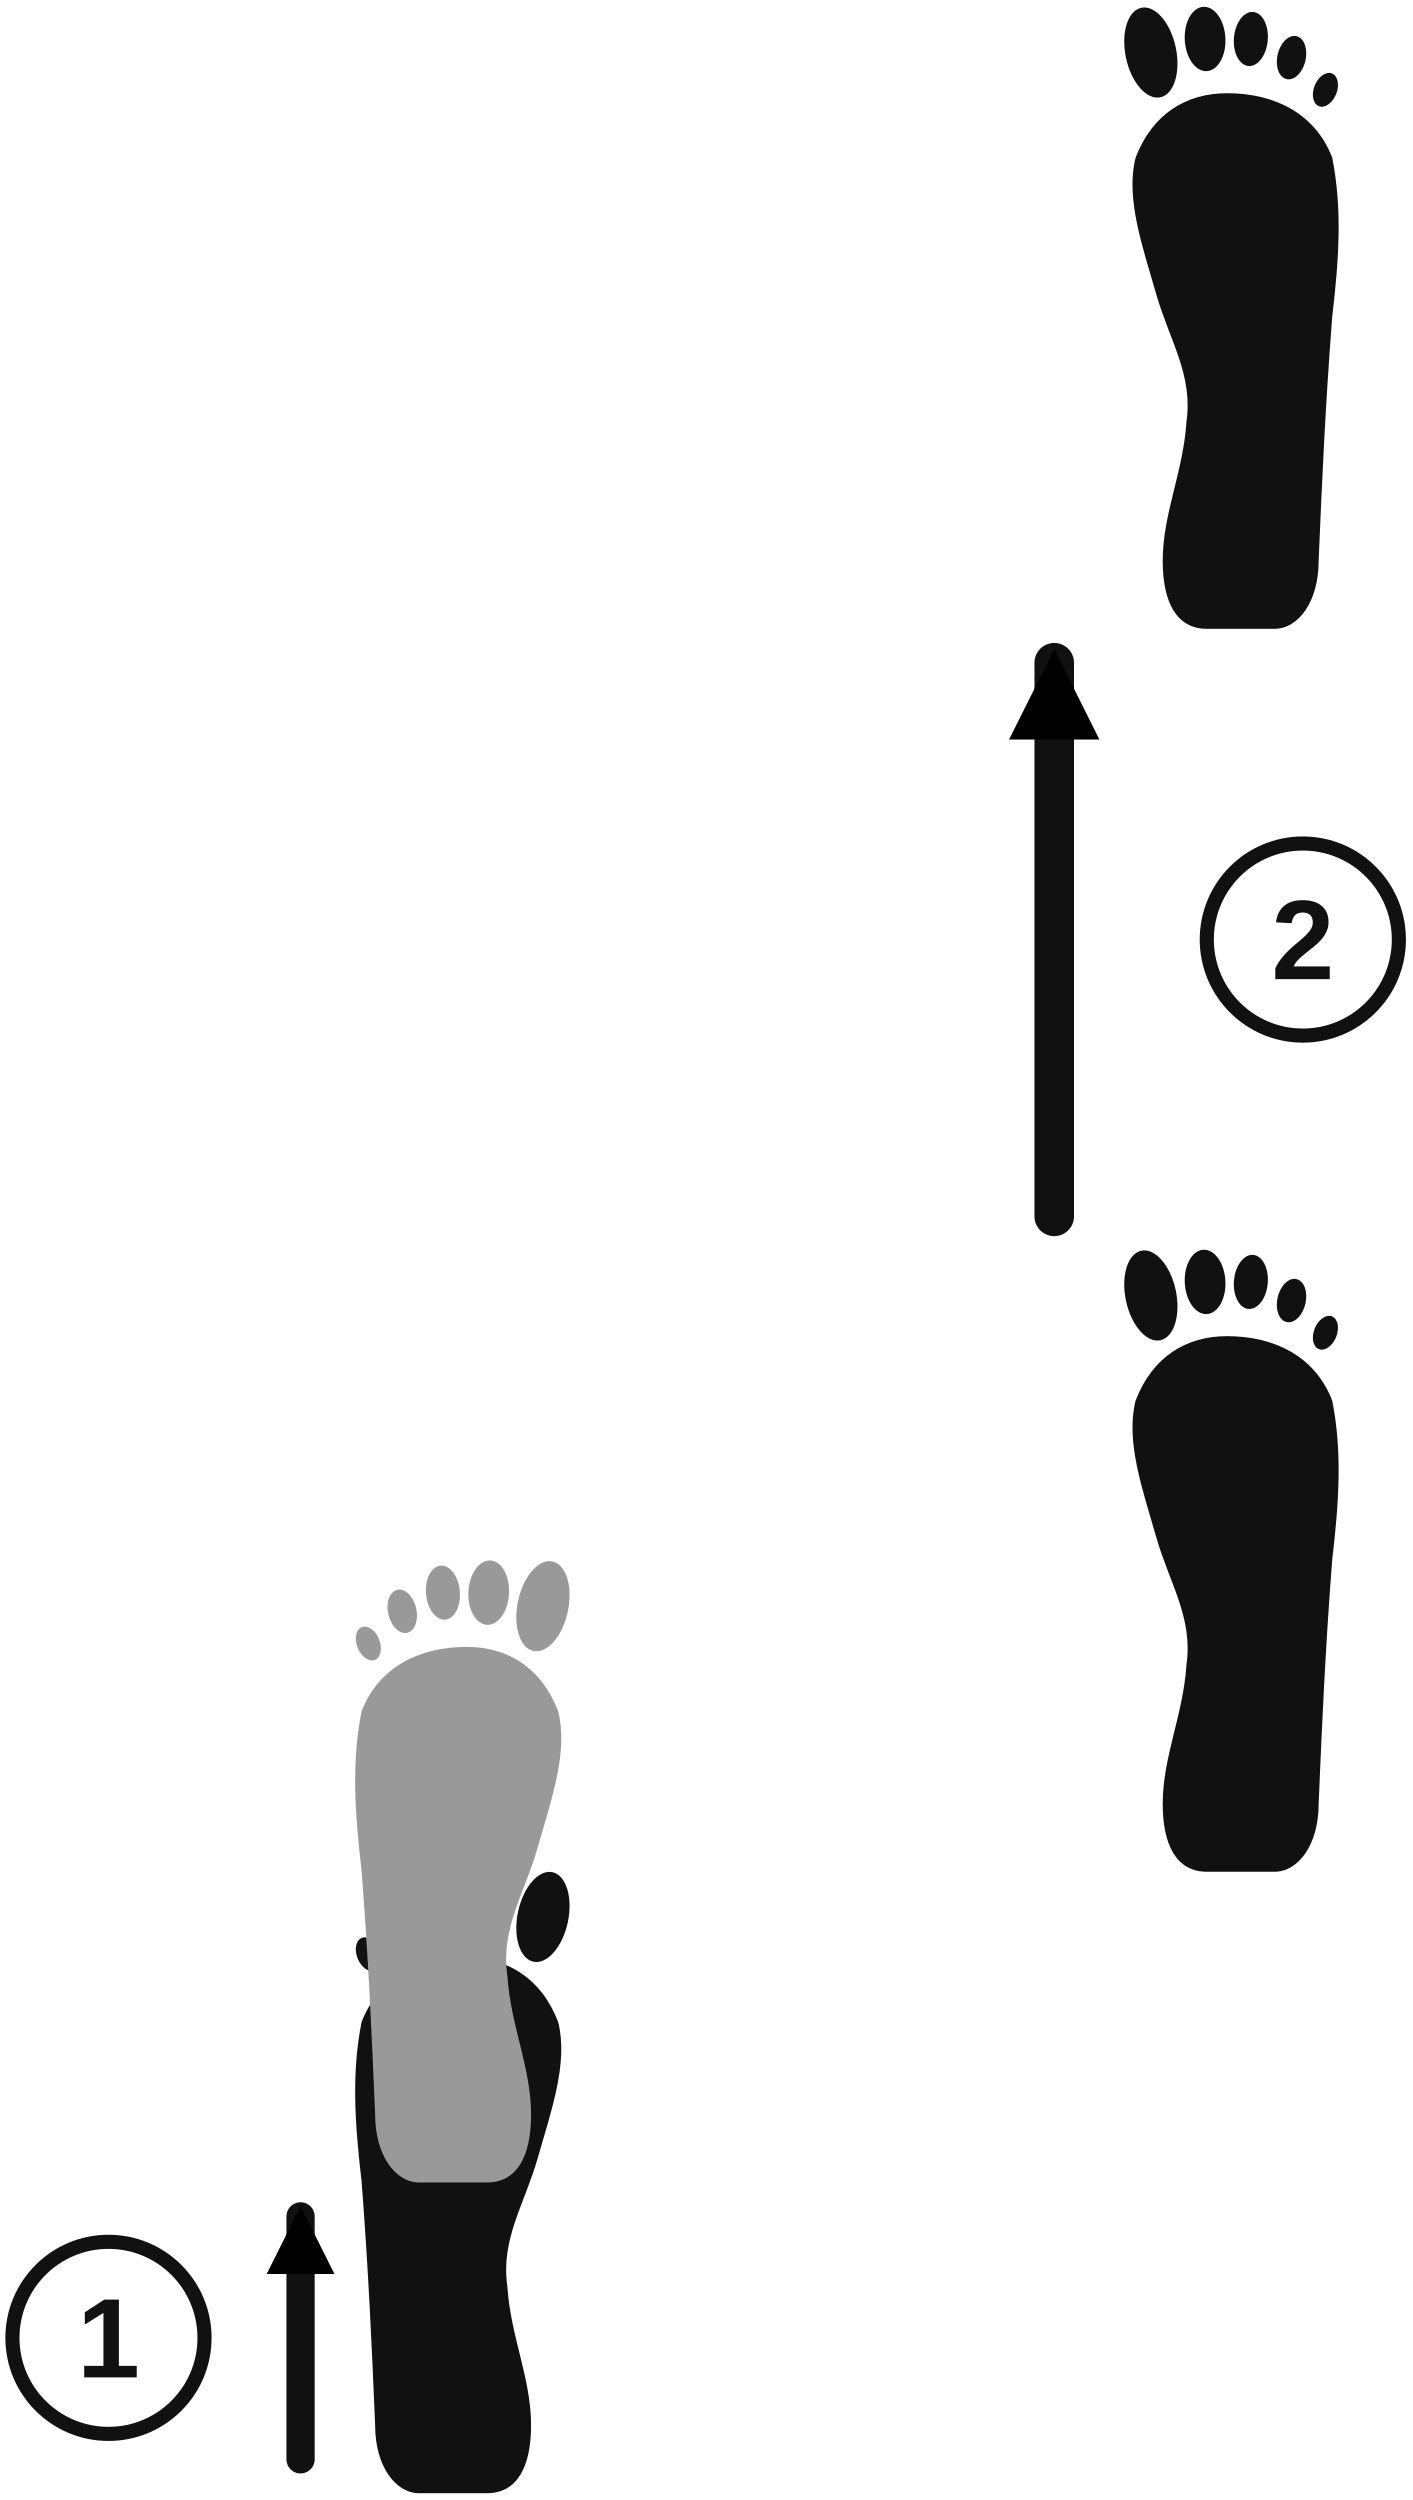
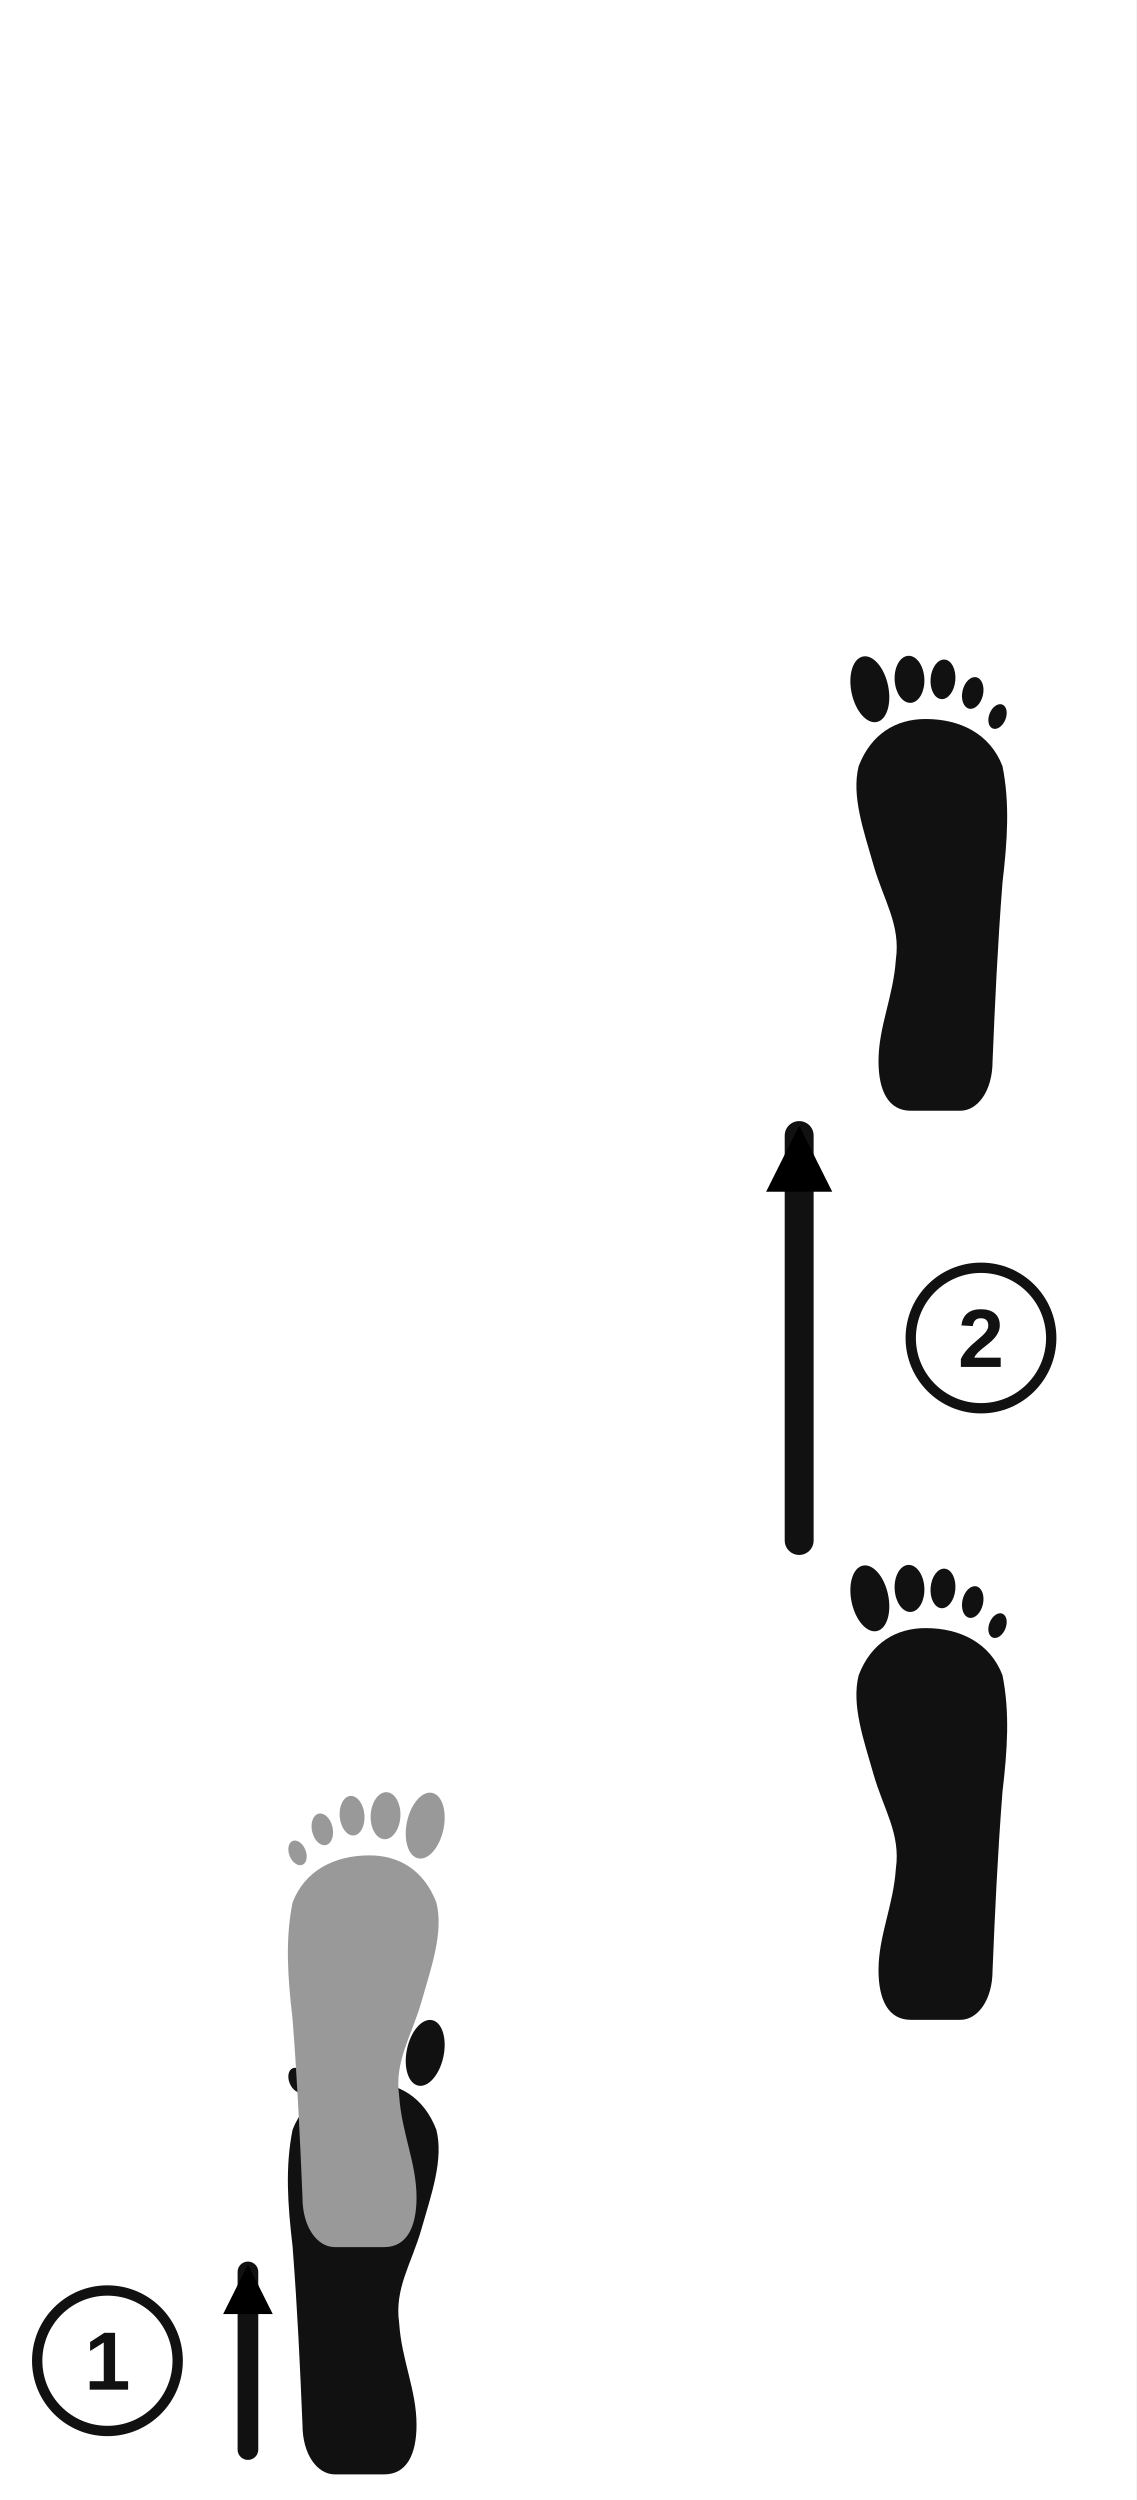
- <svg xmlns="http://www.w3.org/2000/svg" viewBox="6.8 157.5 250.0 442.5" role="img" aria-label="Tsugi-ashi: left foot steps up to touch or pass the right foot (1), then right foot steps forward to strike (2)">
+ <svg xmlns="http://www.w3.org/2000/svg" viewBox="0 0 275 605" role="img" aria-label="Tsugi-ashi: left foot steps up to touch or pass the right foot (1), then right foot steps forward to strike (2)">
  <defs>
    <g id="foot-r">
      <path d="M 45 224                C 36 224 32 216 32 204                C 32 190 38 178 39 163                C 41 149 34 139 30 125                C 26 111 21 97 24 85                C 29 72 39 66 51 66                C 65 66 77 72 82 85                C 85 100 84 115 82 132                C 80 158 79 180 78 204                C 78 216 72 224 65 224                Z" />
      <ellipse cx="28.5" cy="54" rx="7.5" ry="13.5" transform="rotate(-12 28.5 54)" />
      <ellipse cx="44.5" cy="50" rx="6" ry="9.5" transform="rotate(-3 44.5 50)" />
      <ellipse cx="58" cy="50" rx="5" ry="8" transform="rotate(5 58 50)" />
      <ellipse cx="70" cy="55.5" rx="4.2" ry="6.5" transform="rotate(13 70 55.5)" />
      <ellipse cx="80" cy="65" rx="3.4" ry="5.2" transform="rotate(22 80 65)" />
    </g>
    <g id="foot-l">
      <use href="#foot-r" transform="translate(100 0) scale(-1 1)" />
    </g>
    <marker id="ah" viewBox="0 0 10 10" refX="8.5" refY="5" markerWidth="16" markerHeight="16" orient="auto" markerUnits="userSpaceOnUse">
      <path d="M 0 0 L 10 5 L 0 10 Z" />
    </marker>
    <marker id="ah-s" viewBox="0 0 10 10" refX="8.5" refY="5" markerWidth="12" markerHeight="12" orient="auto" markerUnits="userSpaceOnUse">
      <path d="M 0 0 L 10 5 L 0 10 Z" />
    </marker>
  </defs>
  <rect width="275" height="605" fill="#ffffff" />
  <use href="#foot-r" fill="#111111" transform="translate(193.4 354.4) scale(0.6)" />
  <use href="#foot-r" fill="#111111" transform="translate(193.4 134.4) scale(0.6)" />
  <use href="#foot-l" fill="#111111" transform="translate(60.0 464.4) scale(0.6)" />
  <use href="#foot-l" fill="#999999" transform="translate(60.0 409.4) scale(0.6)" />
  <g stroke="#111111" stroke-linecap="round" fill="none">
    <path d="M 60.0 592.8 L 60.0 549.8" stroke-width="5" marker-end="url(#ah-s)" />
    <path d="M 193.4 372.8 L 193.4 274.8" stroke-width="7" marker-end="url(#ah)" />
  </g>
  <g font-family="Arial, Helvetica, sans-serif" font-size="20" font-weight="bold" text-anchor="middle">
    <circle cx="26.0" cy="571.3" r="17" fill="#ffffff" stroke="#111111" stroke-width="2.5" />
    <text x="26.0" y="571.3" dy="0.35em" fill="#111111">1</text>
    <circle cx="237.4" cy="323.8" r="17" fill="#ffffff" stroke="#111111" stroke-width="2.5" />
    <text x="237.4" y="323.8" dy="0.35em" fill="#111111">2</text>
  </g>
</svg>
